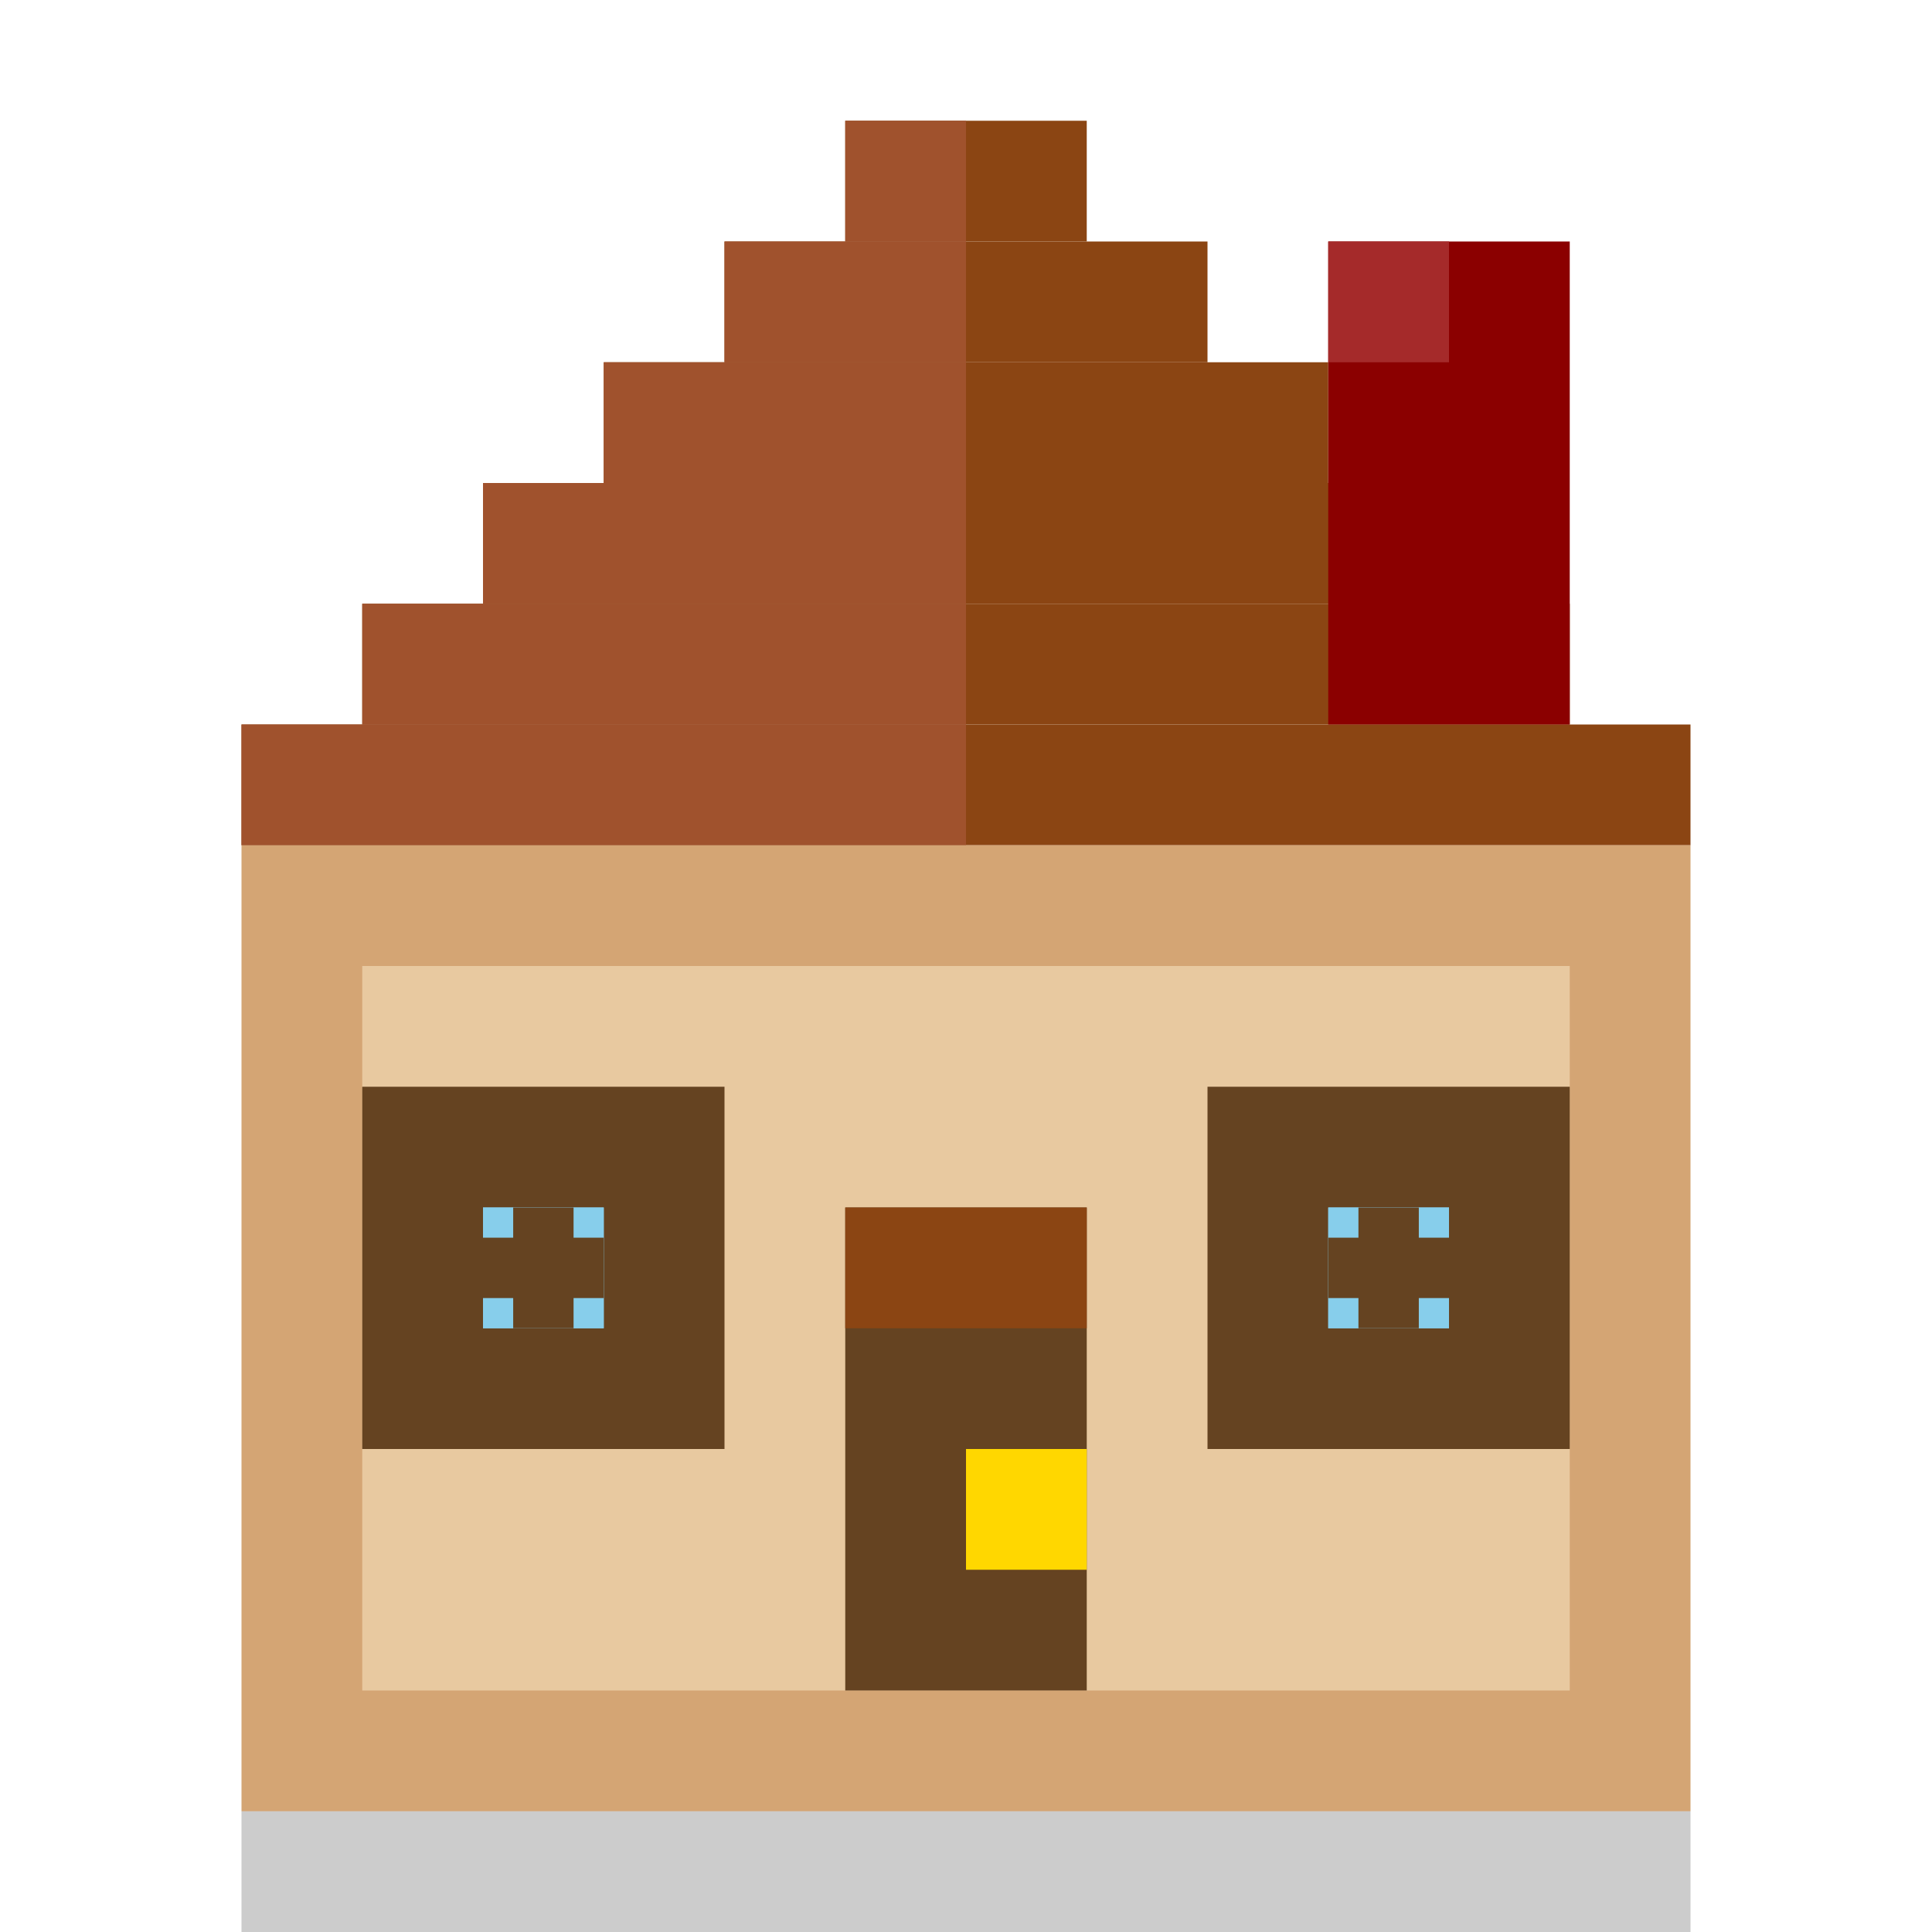
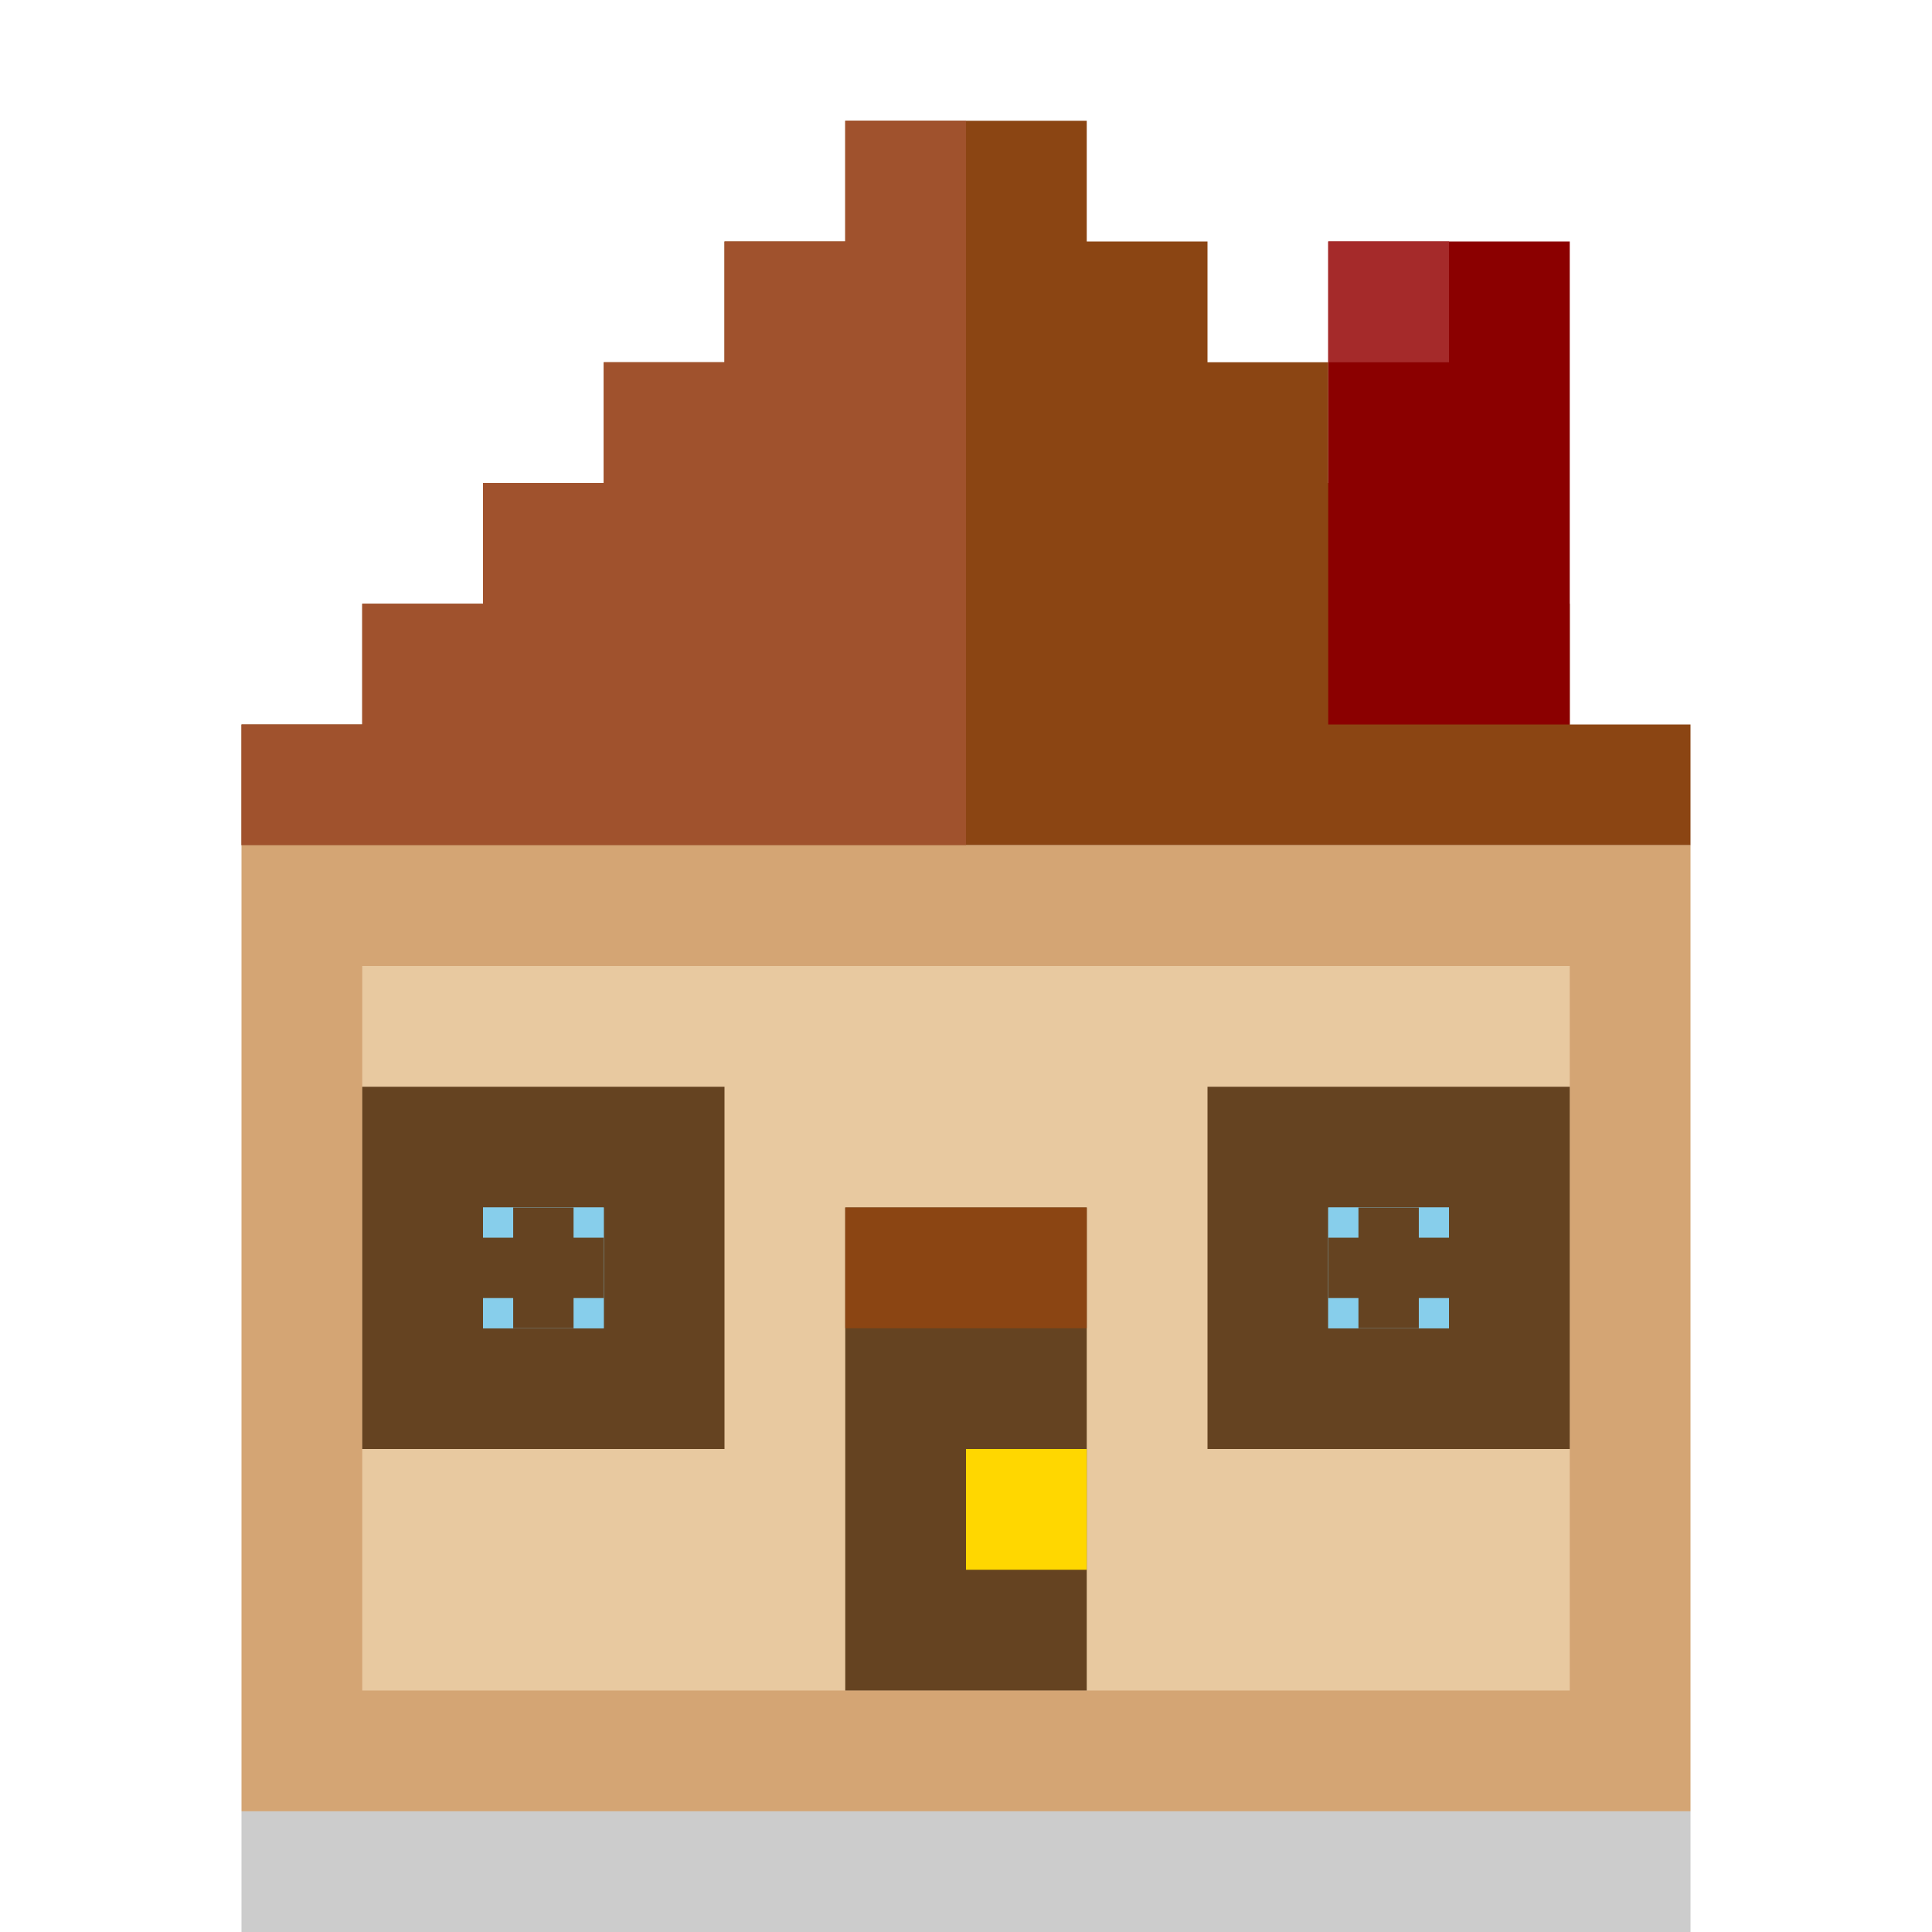
- <svg xmlns="http://www.w3.org/2000/svg" viewBox="0 0 64 64" width="64" height="64">
-   <rect x="28" y="4" width="8" height="4" fill="#8B4513" />
-   <rect x="24" y="8" width="16" height="4" fill="#8B4513" />
-   <rect x="20" y="12" width="24" height="4" fill="#8B4513" />
-   <rect x="16" y="16" width="32" height="4" fill="#8B4513" />
-   <rect x="12" y="20" width="40" height="4" fill="#8B4513" />
-   <rect x="8" y="24" width="48" height="4" fill="#8B4513" />
-   <rect x="28" y="4" width="4" height="4" fill="#A0522D" />
-   <rect x="24" y="8" width="8" height="4" fill="#A0522D" />
-   <rect x="20" y="12" width="12" height="4" fill="#A0522D" />
-   <rect x="16" y="16" width="16" height="4" fill="#A0522D" />
-   <rect x="12" y="20" width="20" height="4" fill="#A0522D" />
-   <rect x="8" y="24" width="24" height="4" fill="#A0522D" />
-   <rect x="44" y="8" width="8" height="16" fill="#8B0000" />
-   <rect x="44" y="8" width="4" height="4" fill="#A52A2A" />
-   <rect x="8" y="28" width="48" height="32" fill="#D4A574" />
-   <rect x="12" y="32" width="40" height="24" fill="#E8C9A0" />
-   <rect x="28" y="40" width="8" height="16" fill="#654321" />
-   <rect x="28" y="40" width="8" height="4" fill="#8B4513" />
-   <rect x="32" y="48" width="4" height="4" fill="#FFD700" />
-   <rect x="12" y="36" width="12" height="12" fill="#654321" />
-   <rect x="16" y="40" width="4" height="4" fill="#87CEEB" />
-   <rect x="40" y="36" width="12" height="12" fill="#654321" />
-   <rect x="44" y="40" width="4" height="4" fill="#87CEEB" />
-   <rect x="16" y="40" width="4" height="4" fill="#87CEEB" />
-   <rect x="17" y="40" width="2" height="4" fill="#654321" />
-   <rect x="16" y="41" width="4" height="2" fill="#654321" />
-   <rect x="44" y="40" width="4" height="4" fill="#87CEEB" />
-   <rect x="45" y="40" width="2" height="4" fill="#654321" />
-   <rect x="44" y="41" width="4" height="2" fill="#654321" />
-   <rect x="8" y="60" width="48" height="4" fill="rgba(0,0,0,0.2)" />
+ <svg xmlns="http://www.w3.org/2000/svg" width="64" height="64" viewBox="0 0 64 64">
+   <path fill="#8b4513" d="M28 4h8v4h-8zm-4 4h16v4H24zm-4 4h24v4H20zm-4 4h32v4H16zm-4 4h40v4H12zm-4 4h48v4H8z" />
+   <path fill="sienna" d="M28 4h4v4h-4zm-4 4h8v4h-8zm-4 4h12v4H20zm-4 4h16v4H16zm-4 4h20v4H12zm-4 4h24v4H8z" />
+   <path fill="#8b0000" d="M44 8h8v16h-8z" />
+   <path fill="brown" d="M44 8h4v4h-4z" />
+   <path fill="#d4a574" d="M8 28h48v32H8z" />
+   <path fill="#e8c9a0" d="M12 32h40v24H12z" />
+   <path fill="#654321" d="M28 40h8v16h-8z" />
+   <path fill="#8b4513" d="M28 40h8v4h-8z" />
+   <path fill="gold" d="M32 48h4v4h-4z" />
+   <path fill="#654321" d="M12 36h12v12H12z" />
+   <path fill="#87ceeb" d="M16 40h4v4h-4z" />
+   <path fill="#654321" d="M40 36h12v12H40z" />
+   <path fill="#87ceeb" d="M44 40h4v4h-4zm-28 0h4v4h-4z" />
+   <path fill="#654321" d="M17 40h2v4h-2z" />
+   <path fill="#654321" d="M16 41h4v2h-4z" />
+   <path fill="#87ceeb" d="M44 40h4v4h-4z" />
+   <path fill="#654321" d="M45 40h2v4h-2z" />
+   <path fill="#654321" d="M44 41h4v2h-4z" />
+   <path fill="rgba(0,0,0,0.2)" d="M8 60h48v4H8z" />
</svg>
